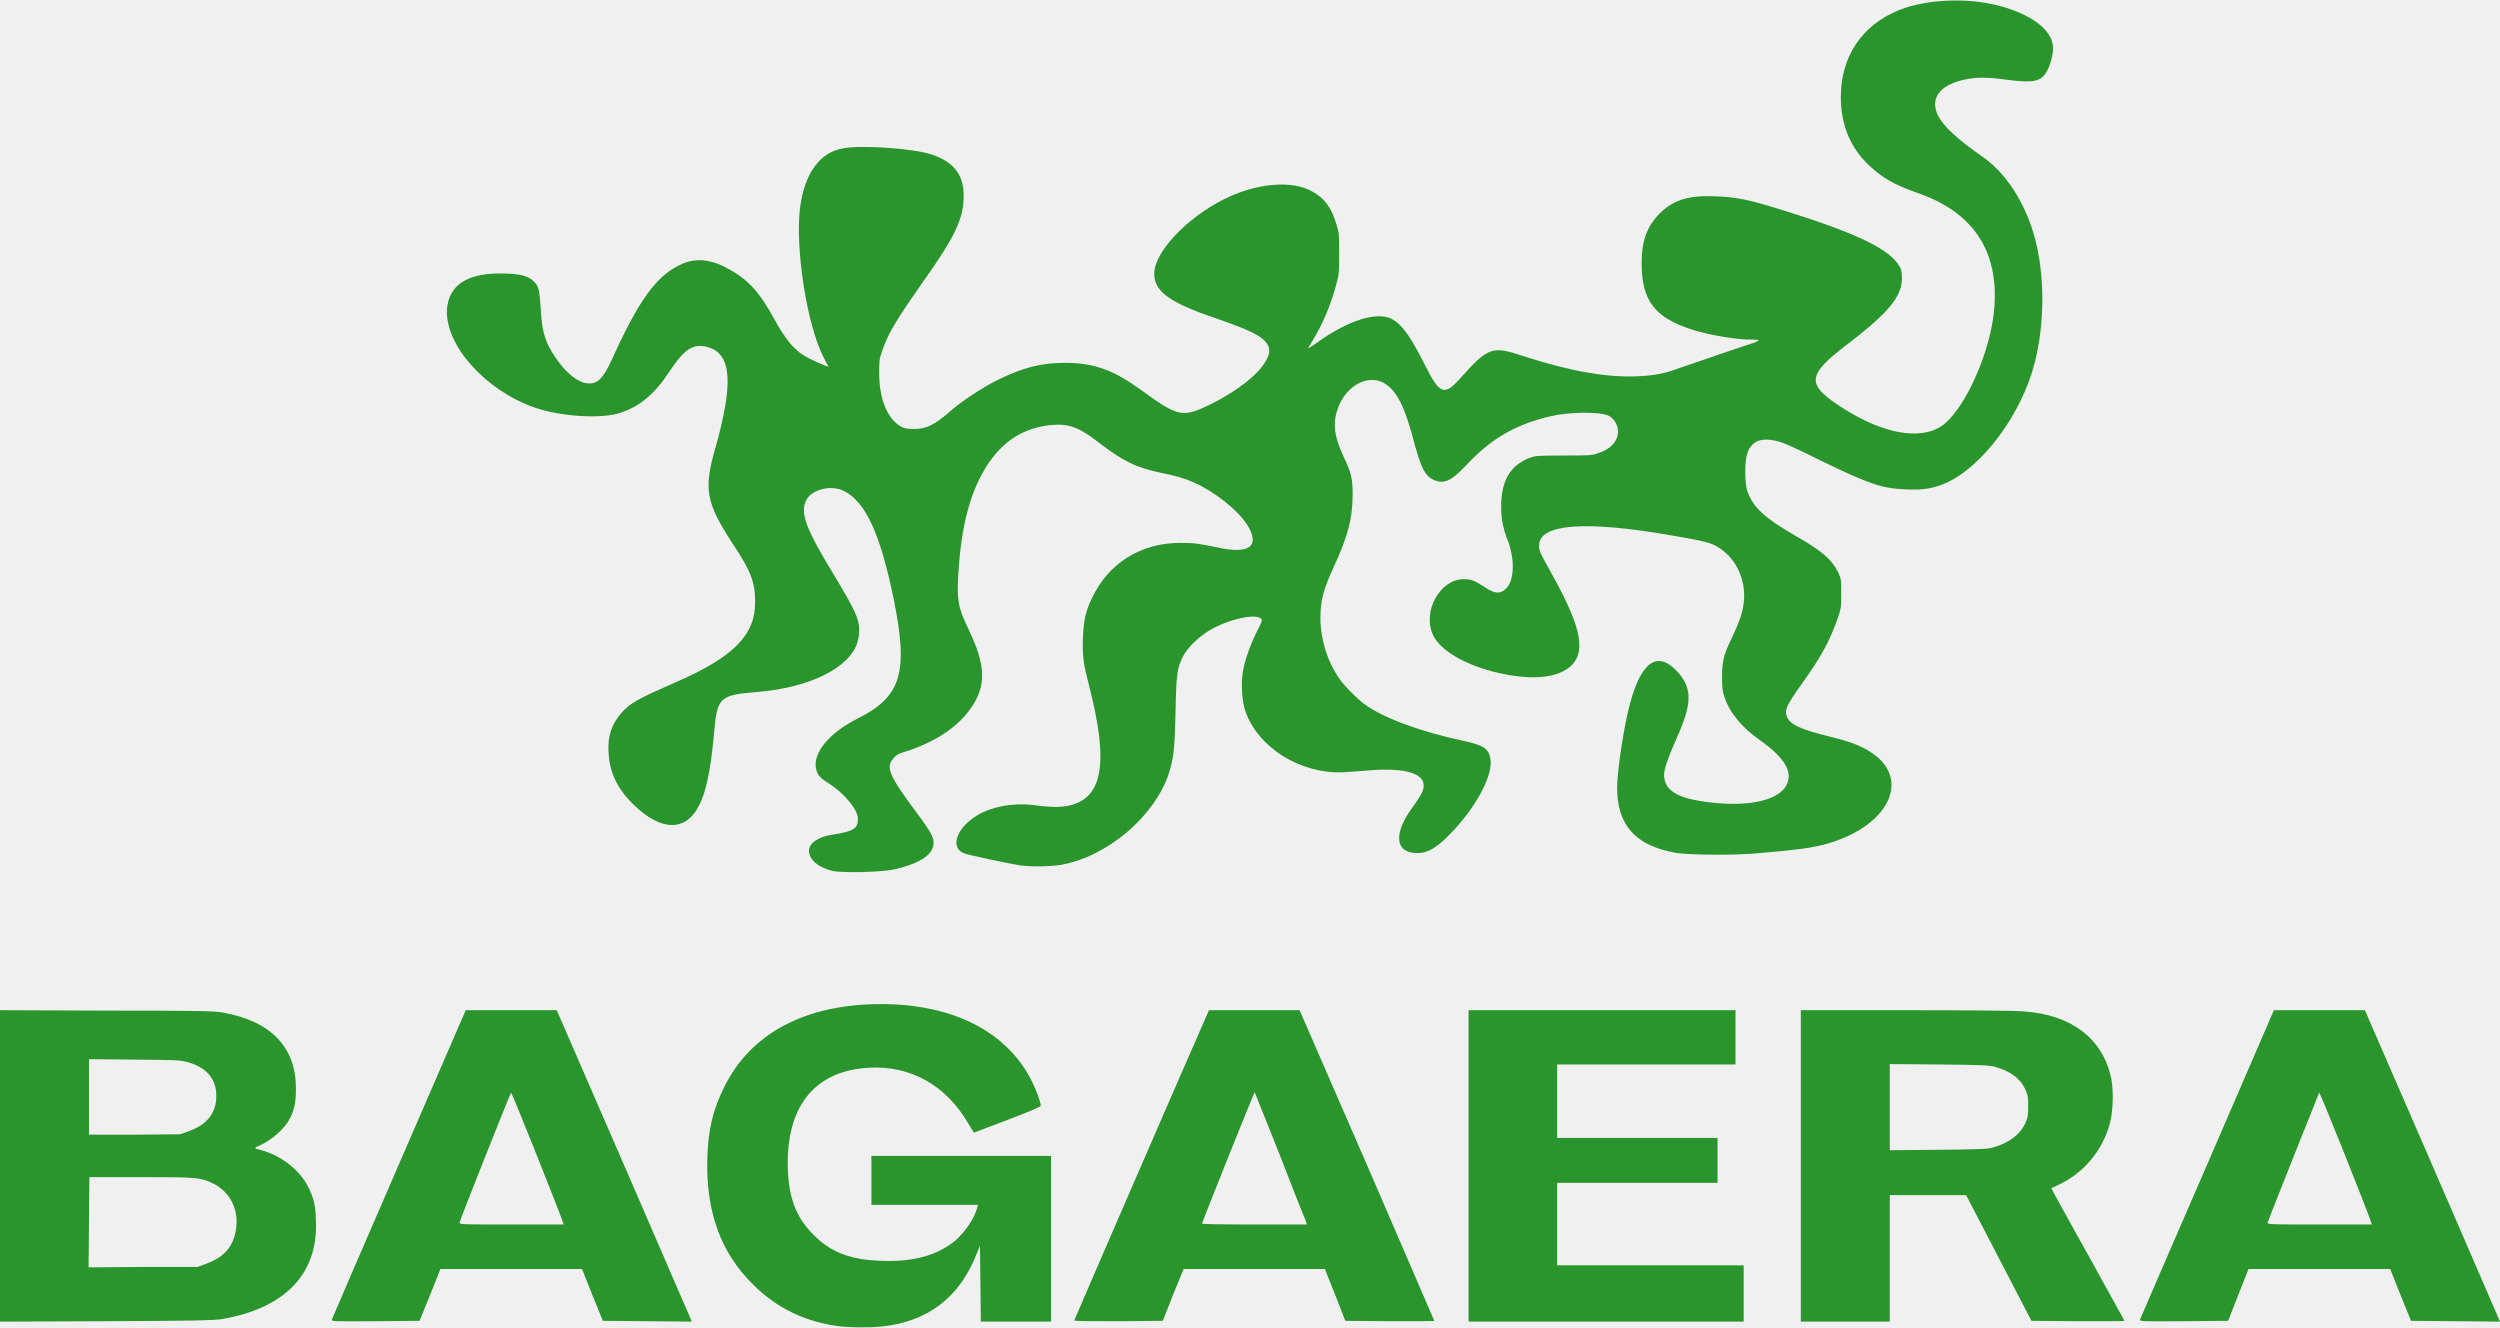
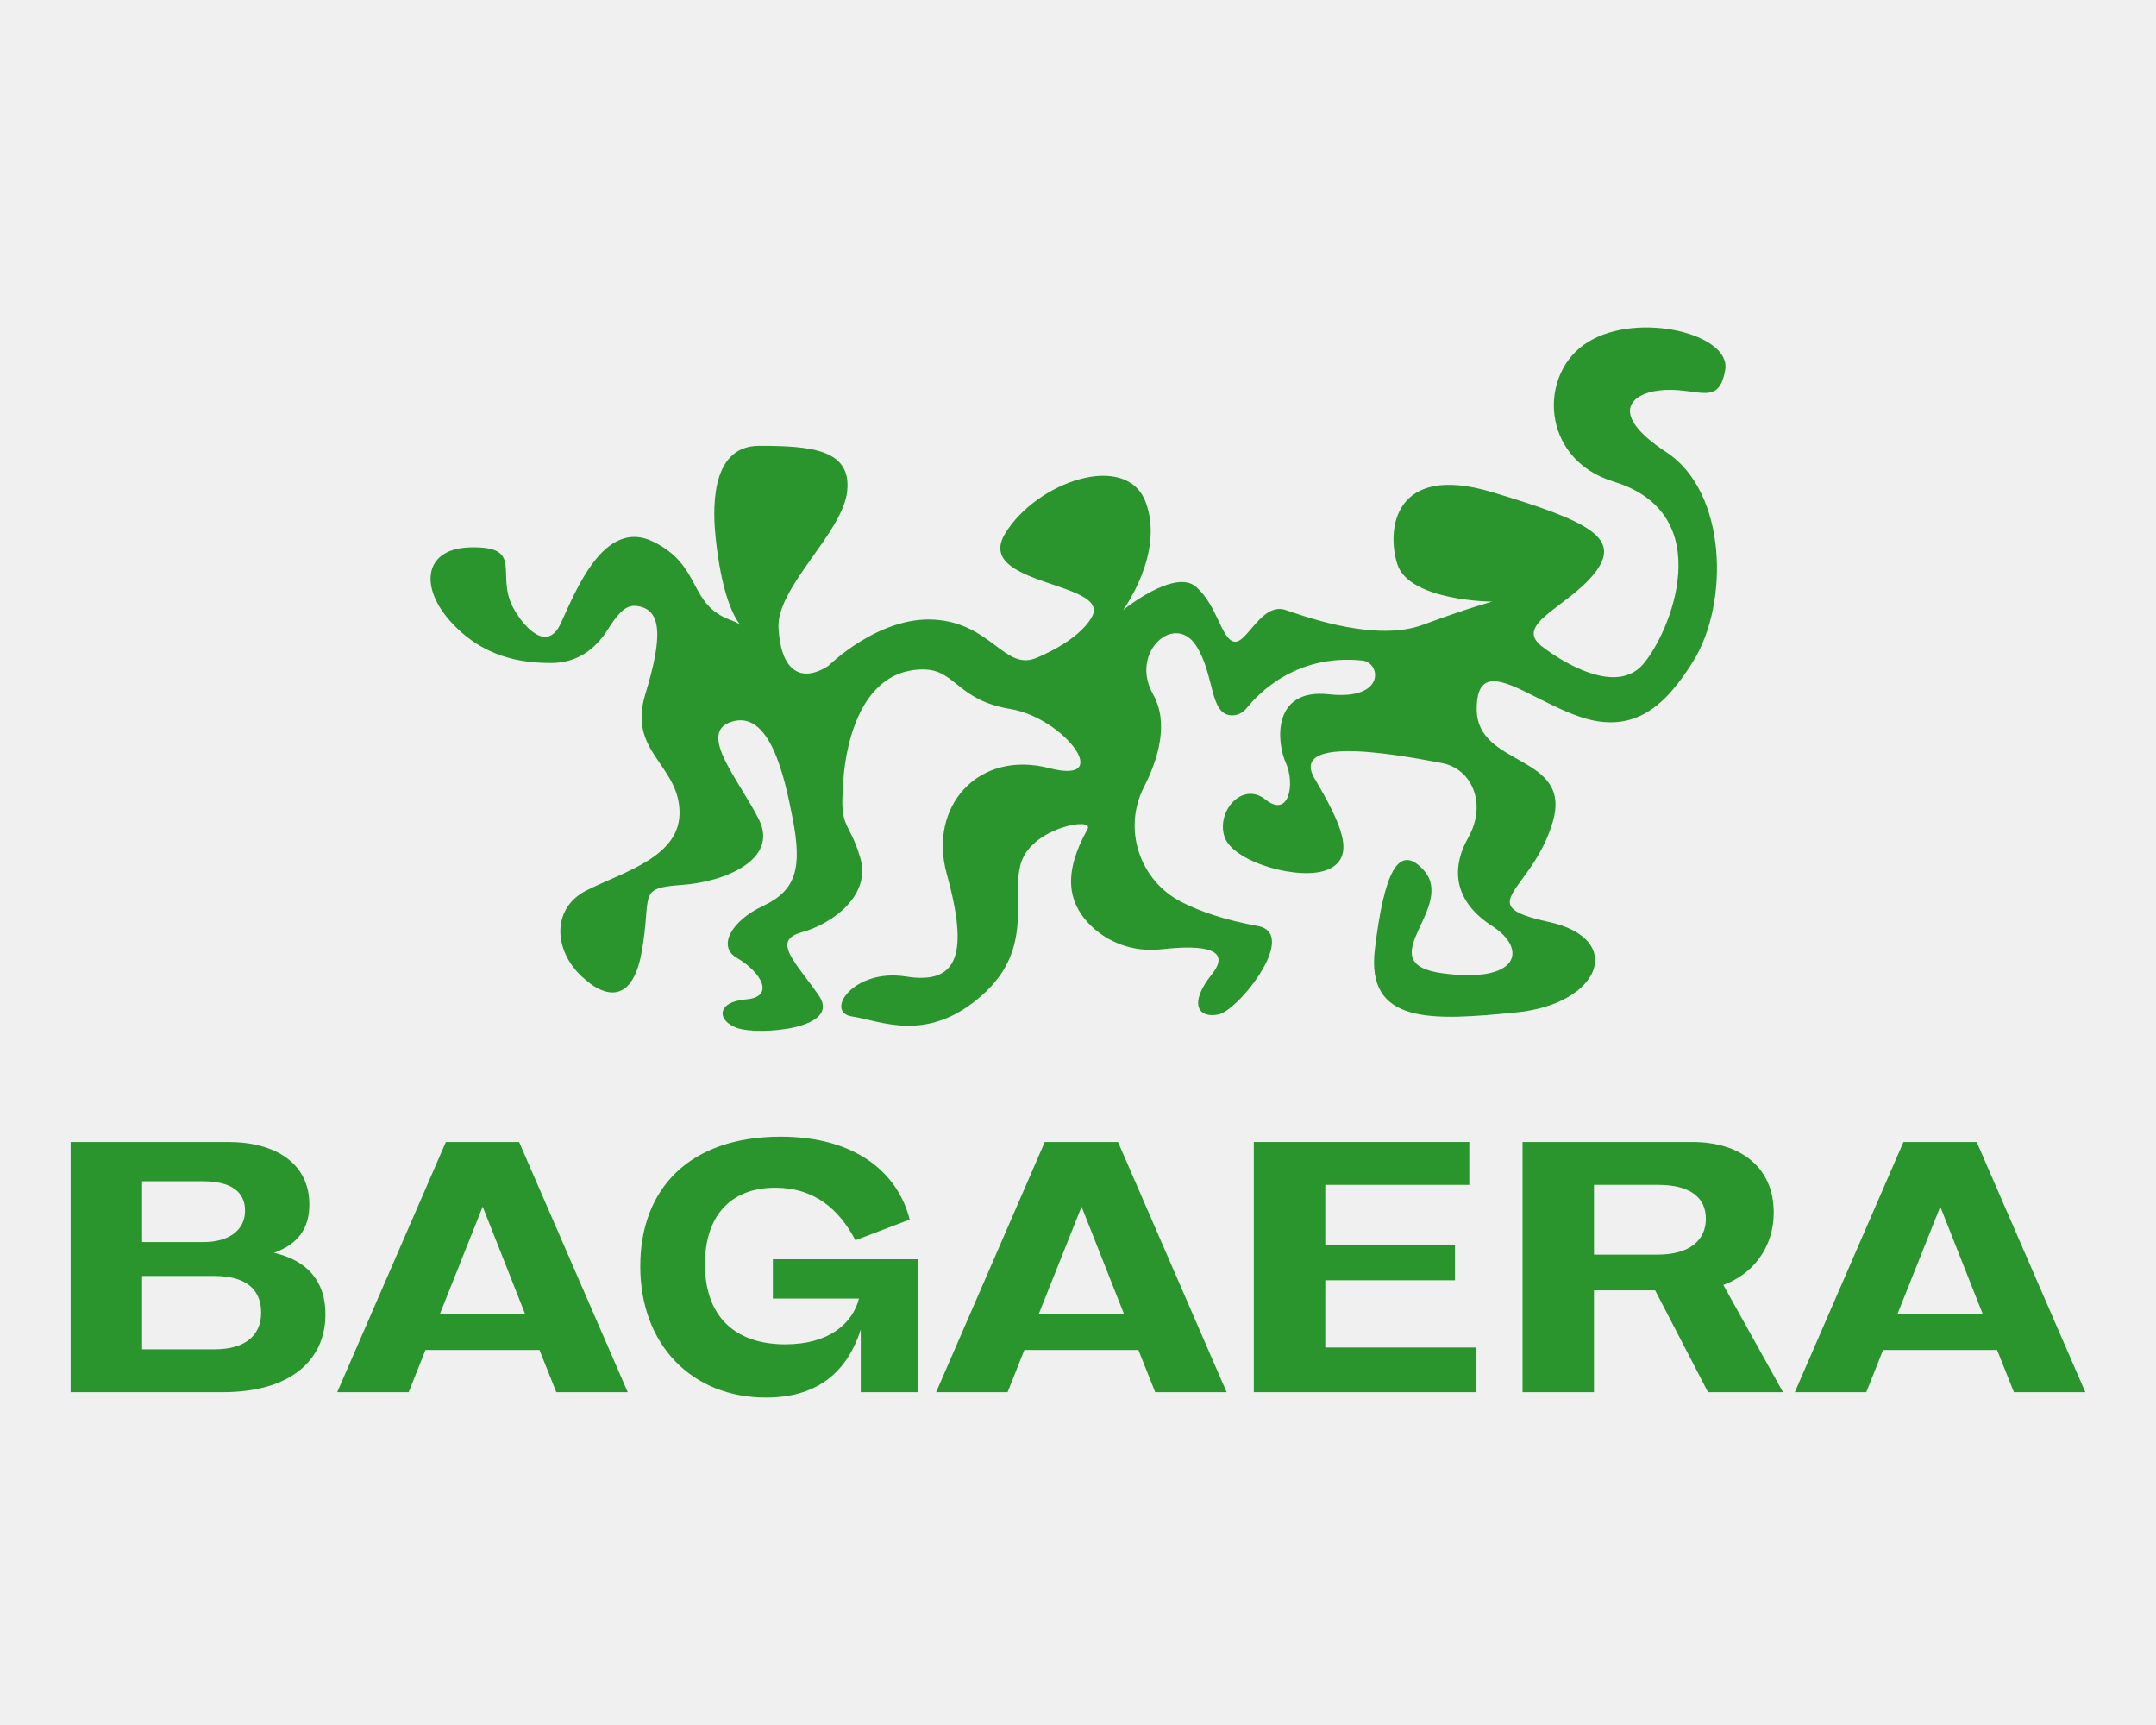
- <svg xmlns="http://www.w3.org/2000/svg" viewBox="0 0 612.5 325.2">
-   <path fill="#2a952d" d="M204.1,213.4C200.5,212.6 198.2,210.6 198.2,208.4C198.2,206.6 200.5,205.0 203.9,204.5C209.1,203.7 210.2,203.0 210.2,200.6C210.2,198.5 207.1,194.6 203.3,192.1C201.0,190.7 200.3,189.9 200.0,188.6C198.9,184.7 203.0,179.6 210.2,176.0C220.8,170.7 222.6,164.8 219.0,147.0C215.7,130.8 212.1,123.0 206.8,120.3C203.6,118.7 198.8,119.9 197.5,122.6C196.0,125.7 197.4,129.5 204.4,141.0C209.5,149.5 210.3,151.3 210.5,153.9C210.5,155.4 210.4,156.3 210.1,157.3C208.2,163.6 198.5,168.4 185.9,169.5C176.1,170.3 175.7,170.7 174.9,180.1C174.1,188.6 173.0,194.0 171.3,197.3C167.9,204.1 161.4,203.7 154.3,196.2C151.0,192.7 149.3,188.8 149.1,184.5C148.8,180.3 149.9,177.3 152.4,174.5C154.5,172.2 156.3,171.2 165.9,167.0C179.8,160.9 185.1,155.5 185.0,147.4C185.0,142.7 184.0,139.9 179.5,133.2C172.9,123.0 172.3,119.9 175.4,109.3C179.7,93.8 179.2,86.8 173.6,85.1C169.9,84.0 167.7,85.4 163.9,91.2C160.4,96.5 156.7,99.6 152.1,101.1C147.5,102.7 137.6,102.1 131.1,99.9C119.0,95.7 109.1,84.7 109.5,75.9C109.9,70.0 114.2,67.0 122.5,67.0C127.5,67.0 129.7,67.6 131.1,69.3C132.0,70.3 132.2,71.3 132.5,75.9C132.8,81.5 133.6,83.9 136.1,87.6C138.5,91.2 141.5,93.7 143.8,93.9C146.3,94.2 147.7,92.9 149.9,88.1C156.4,73.7 160.8,67.6 166.6,64.9C170.0,63.2 173.6,63.4 177.6,65.4C183.0,68.2 185.9,71.2 189.6,78.0C192.4,83.1 194.5,85.7 197.3,87.3C198.6,88.1 203.1,90.1 203.0,89.8C202.9,89.7 202.3,88.6 201.7,87.4C197.7,79.5 194.8,61.0 196.0,51.0C197.1,42.4 200.9,37.2 206.8,36.3C211.4,35.5 223.8,36.4 228.1,37.8C233.6,39.6 236.1,42.7 236.1,48.0C236.1,53.5 234.0,58.0 226.3,68.8C219.8,78.1 217.6,81.6 216.2,85.8C215.4,88.0 215.4,88.3 215.4,91.4C215.4,97.9 217.5,102.8 220.9,104.6C221.7,105.0 222.3,105.1 223.9,105.1C227.0,105.1 229.0,104.1 233.0,100.6C235.7,98.2 241.1,94.7 244.6,93.0C250.8,90.0 255.1,88.9 260.9,88.9C268.0,88.9 272.7,90.6 279.5,95.5C288.7,102.2 289.7,102.4 296.5,99.1C303.0,95.9 308.4,91.7 310.2,88.3C311.2,86.5 311.2,85.4 310.4,84.2C309.0,82.2 306.3,80.9 297.1,77.7C286.5,74.1 282.7,71.3 282.8,67.0C282.8,61.8 290.7,53.4 299.9,48.8C307.7,44.9 316.3,44.1 321.3,46.8C324.4,48.4 326.2,50.8 327.4,54.9C328.1,57.0 328.1,57.4 328.1,62.0C328.1,66.5 328.1,67.1 327.4,69.6C326.2,74.3 324.1,79.4 321.5,83.6C320.9,84.5 320.5,85.3 320.5,85.4C320.5,85.4 321.4,84.8 322.6,84.0C330.2,78.5 337.2,76.3 340.9,78.1C343.4,79.4 345.4,82.1 349.0,89.2C352.8,96.8 353.8,97.2 358.1,92.3C364.7,85.0 365.6,84.7 373.4,87.3C384.5,90.9 393.5,92.5 401.1,92.2C405.2,92.0 407.6,91.6 411.1,90.3C419.5,87.4 424.8,85.6 427.8,84.6C431.4,83.5 431.7,83.2 429.2,83.2C425.8,83.3 418.2,82.0 414.4,80.7C405.4,77.8 402.2,73.6 402.2,64.5C402.2,59.0 403.5,55.5 406.6,52.3C410.0,49.0 413.6,47.8 420.4,48.1C425.0,48.3 427.6,48.7 434.5,50.8C454.9,57.0 463.7,61.2 465.7,65.9C466.1,67.1 466.1,69.5 465.5,71.0C464.2,74.6 460.6,78.2 452.8,84.2C442.4,92.1 442.3,94.2 452.0,100.3C461.6,106.3 470.3,107.8 475.5,104.5C480.8,101.1 487.0,88.0 488.4,77.4C490.3,62.3 484.0,52.1 469.6,47.2C464.2,45.3 461.2,43.6 458.0,40.6C453.3,36.2 451.0,30.5 451.0,23.8C451.0,13.9 456.1,6.2 465.2,2.5C472.4,-0.4 483.4,-0.7 491.5,1.9C498.7,4.2 503.0,7.8 503.0,11.9C503.0,13.5 502.3,16.1 501.4,17.6C500.1,19.9 498.2,20.3 493.0,19.7C487.9,19.0 485.5,18.9 483.1,19.2C475.7,20.2 472.6,23.7 474.8,28.3C476.2,31.0 479.4,34.0 486.0,38.6C492.3,43.1 497.3,51.6 499.2,61.1C501.0,70.0 500.7,80.2 498.5,88.9C495.3,101.5 485.6,114.5 476.6,118.4C473.6,119.7 471.0,120.1 467.0,119.9C461.2,119.7 458.1,118.7 446.0,112.8C441.8,110.7 437.7,108.8 436.8,108.5C432.0,106.9 429.3,107.7 428.1,111.0C427.4,113.1 427.4,118.6 428.2,120.6C429.6,124.4 432.5,127.0 439.6,131.1C446.3,134.9 448.7,137.0 450.3,140.1C451.1,141.9 451.1,141.9 451.1,145.4C451.1,148.8 451.1,149.0 450.2,151.6C448.3,157.0 446.2,160.9 441.4,167.6C437.6,172.9 437.1,174.1 437.9,175.8C438.7,177.6 441.5,178.8 448.4,180.5C453.3,181.7 456.0,182.7 458.5,184.4C467.8,190.5 463.4,201.3 449.6,206.1C445.4,207.5 442.8,208.0 431.1,209.0C425.7,209.6 413.2,209.5 410.3,208.9C400.6,207.1 396.2,202.1 396.2,193.0C396.2,188.8 397.9,177.6 399.4,172.2C402.2,161.9 406.2,159.3 411.1,164.7C414.7,168.8 414.6,172.5 410.5,181.5C408.4,186.3 407.8,188.2 407.7,189.8C407.7,194.0 411.5,196.0 421.2,196.8C430.0,197.5 436.5,195.6 437.9,191.9C439.1,188.8 437.0,185.5 431.4,181.5C426.8,178.3 423.8,174.7 422.5,170.8C422.0,169.4 421.9,168.6 421.9,166.0C421.9,162.0 422.3,160.3 424.4,156.1C426.2,152.2 426.9,150.2 427.2,147.8C427.9,142.4 425.5,137.0 421.3,134.3C419.2,132.9 417.8,132.6 408.5,131.0C388.5,127.6 377.7,128.4 377.1,133.2C376.9,134.6 377.2,135.3 379.8,139.9C386.0,151.0 387.9,156.8 386.5,160.8C385.0,164.6 380.0,166.5 372.8,165.8C362.7,164.8 353.3,160.4 351.1,155.6C348.4,149.8 352.8,141.9 358.6,141.9C360.5,141.9 361.2,142.2 363.7,143.8C366.1,145.5 367.6,145.6 369.0,144.2C371.0,142.2 371.2,137.2 369.4,132.4C368.1,129.2 367.7,126.5 367.8,123.0C368.1,117.3 370.2,114.0 374.7,112.2C376.1,111.7 376.4,111.6 383.0,111.6C389.4,111.6 390.0,111.6 391.6,111.0C394.8,110.0 396.6,107.8 396.4,105.4C396.3,104.0 395.3,102.4 394.2,101.9C392.2,100.8 384.4,100.9 379.8,102.0C371.3,104.0 365.4,107.4 359.2,114.0C355.4,118.0 353.7,118.7 351.1,117.5C349.2,116.6 348.2,114.7 346.6,108.9C344.2,99.5 342.1,95.4 338.8,93.7C335.2,91.9 330.5,94.2 328.3,98.8C326.4,102.9 326.6,106.3 329.1,111.7C331.1,115.9 331.4,117.2 331.4,121.5C331.3,127.1 330.3,131.2 326.9,138.6C324.2,144.4 323.5,147.2 323.5,151.5C323.5,156.5 325.2,162.1 328.1,166.2C329.2,167.9 332.7,171.4 334.4,172.6C339.1,176.0 348.2,179.3 358.5,181.5C363.6,182.6 364.8,183.4 365.2,186.2C365.7,190.7 360.7,199.2 354.1,205.5C351.3,208.1 349.5,209.0 347.2,209.0C341.7,209.0 341.3,204.2 346.2,197.6C348.1,195.0 348.8,193.7 348.8,192.5C348.9,189.5 344.2,188.1 336.0,188.7C333.7,188.9 330.7,189.1 329.2,189.2C318.7,189.7 308.2,183.2 305.1,174.2C304.3,172.0 304.0,167.4 304.5,164.6C304.9,162.0 306.3,158.0 307.9,154.8C309.2,152.3 309.3,151.9 309.0,151.6C307.6,150.2 301.0,151.7 296.4,154.4C293.8,155.9 290.8,158.8 289.8,160.9C288.4,163.8 288.2,164.8 288.0,174.5C287.8,183.9 287.5,185.9 286.3,189.7C282.7,200.2 271.2,209.9 259.9,211.9C257.3,212.3 252.7,212.4 249.8,212.0C247.3,211.6 237.7,209.6 236.3,209.1C232.6,207.8 234.3,202.8 239.5,199.7C243.1,197.6 248.0,196.7 252.8,197.2C257.4,197.8 259.3,197.8 261.2,197.5C270.2,196.0 271.8,187.3 266.8,167.9C265.4,162.5 265.2,160.9 265.3,156.5C265.5,152.1 265.9,149.9 267.5,146.6C271.5,138.0 279.5,133.0 289.2,133.0C292.4,133.0 293.9,133.2 298.2,134.1C306.1,135.9 308.9,133.8 305.5,128.5C303.2,124.9 297.6,120.5 292.7,118.3C290.3,117.2 288.2,116.6 284.7,115.9C278.4,114.6 275.1,113.0 268.9,108.2C264.5,104.8 262.0,103.8 258.0,104.1C251.3,104.6 246.1,107.7 242.1,113.6C237.8,120.1 235.5,128.6 234.8,140.5C234.4,147.0 234.7,148.8 237.3,154.2C241.5,162.9 241.7,167.9 238.0,173.3C234.9,177.9 229.6,181.5 222.6,183.9C220.2,184.6 219.6,184.9 218.9,185.8C216.9,187.9 217.8,190.0 224.5,199.0C228.8,204.8 229.3,205.9 228.3,208.2C227.3,210.2 224.0,211.9 219.1,213.0C215.9,213.7 206.5,213.9 204.1,213.4Z" />
-   <path fill="#2a952d" d="M206.1,325.0C197.5,324.0 190.2,320.5 184.4,314.6C176.5,306.8 172.9,296.7 173.3,283.7C173.5,276.7 174.7,271.8 177.4,266.4C183.9,253.1 197.4,246.0 215.9,246.0C235.5,246.0 249.6,254.4 254.5,269.0C254.8,269.8 255.0,270.7 255.0,270.9C254.9,271.2 252.0,272.4 246.8,274.4C242.3,276.1 238.6,277.5 238.6,277.5C238.6,277.5 238.0,276.5 237.2,275.2C231.7,265.8 223.0,261.0 212.8,261.6C200.0,262.3 193.0,270.6 193.0,284.8C193.0,292.9 194.8,298.1 199.4,302.6C203.5,306.8 208.5,308.7 216.0,308.9C223.8,309.2 229.6,307.6 234.1,303.9C236.4,301.9 238.8,298.4 239.4,295.9L239.6,295.2L226.5,295.2L213.5,295.2L213.5,289.2L213.5,283.2L235.5,283.2L257.5,283.2L257.5,303.5L257.5,323.8L248.9,323.8L240.3,323.8L240.2,314.5L240.1,305.2L239.1,307.6C234.3,319.5 224.9,325.4 211.0,325.2C209.3,325.2 207.1,325.1 206.1,325.0ZM0.0,285.6L0.0,247.5L26.2,247.6C49.4,247.6 52.6,247.7 54.7,248.1C66.4,250.2 72.5,256.6 72.5,266.6C72.5,269.9 72.2,271.6 71.1,273.9C69.8,276.5 66.5,279.4 63.5,280.7C62.2,281.2 62.2,281.4 63.7,281.7C68.8,283.0 73.4,286.6 75.5,290.8C76.9,293.6 77.3,295.3 77.4,299.0C78.0,312.1 69.8,320.6 54.2,323.2C51.9,323.5 48.7,323.6 25.8,323.7L0.0,323.8L0.0,285.6ZM81.3,323.3C81.4,323.0 88.8,305.8 97.8,285.1L114.1,247.5L125.3,247.5L136.4,247.5L152.4,284.3C161.2,304.6 168.6,321.7 168.9,322.4L169.5,323.8L158.6,323.7L147.7,323.6L145.1,317.2L142.6,310.9L125.2,310.9L107.9,310.9L105.4,317.2L102.8,323.6L92.0,323.7C81.4,323.8 81.2,323.7 81.3,323.3ZM263.2,323.5C263.2,323.3 293.5,253.5 295.5,249.1L296.2,247.5L307.3,247.5L318.4,247.5L334.9,285.4C343.9,306.3 351.4,323.5 351.4,323.6C351.5,323.7 346.6,323.7 340.6,323.7L329.6,323.6L327.1,317.2L324.6,310.9L307.3,310.9L290.0,310.9L287.4,317.2L284.9,323.6L274.1,323.7C267.4,323.7 263.2,323.7 263.2,323.5ZM359.8,285.6L359.8,247.5L392.5,247.5L425.2,247.5L425.2,254.1L425.2,260.8L403.4,260.8L381.5,260.8L381.5,269.8L381.5,278.8L401.1,278.8L420.8,278.8L420.8,284.2L420.8,289.8L401.1,289.8L381.5,289.8L381.5,299.9L381.5,310.0L404.4,310.0L427.2,310.0L427.2,316.9L427.2,323.8L393.5,323.8L359.8,323.8L359.8,285.6ZM441.2,285.6L441.2,247.5L466.9,247.5C481.7,247.5 494.0,247.6 495.9,247.8C507.1,248.6 514.6,254.0 517.0,263.1C517.9,266.2 517.8,272.0 516.9,275.3C515.1,282.0 510.3,287.6 504.1,290.4C503.3,290.8 502.6,291.1 502.6,291.1C502.5,291.1 506.5,298.4 511.5,307.3C516.4,316.2 520.5,323.6 520.5,323.6C520.5,323.7 515.4,323.7 509.1,323.7L497.7,323.6L489.7,308.2L481.7,292.8L472.3,292.8L463.0,292.8L463.0,308.2L463.0,323.8L452.1,323.8L441.2,323.8L441.2,285.6ZM524.3,323.3C524.4,323.0 531.8,305.9 540.8,285.2L557.1,247.5L568.3,247.5L579.4,247.5L595.4,284.3C604.2,304.6 611.6,321.7 611.9,322.4L612.5,323.8L601.6,323.7L590.7,323.6L588.1,317.2L585.6,310.9L568.2,310.9L550.9,310.9L548.4,317.2L545.9,323.6L535.0,323.7C524.5,323.8 524.2,323.7 524.3,323.3ZM50.3,309.7C54.8,308.1 57.1,305.6 57.8,301.3C58.6,296.6 56.5,292.2 52.5,290.1C49.1,288.4 48.4,288.4 34.4,288.4L21.9,288.4L21.8,299.4L21.7,310.5L35.1,310.4L48.4,310.4L50.3,309.7ZM137.9,299.4C137.5,298.0 125.4,267.5 125.2,267.7C125.0,267.9 112.7,298.8 112.6,299.5C112.4,300.0 112.9,300.0 125.3,300.0L138.1,300.0L137.9,299.4ZM319.8,298.8C319.5,298.2 316.6,290.9 313.4,282.6C310.1,274.4 307.4,267.6 307.4,267.6C307.3,267.5 294.5,299.4 294.5,299.8C294.5,299.9 299.0,300.0 307.4,300.0L320.2,300.0L319.8,298.8ZM580.9,299.4C580.6,298.1 568.4,267.5 568.2,267.7C568.1,267.9 555.7,298.9 555.6,299.5C555.4,300.0 556.0,300.0 568.2,300.0L581.1,300.0L580.9,299.4ZM488.4,281.1C492.2,280.0 494.9,278.0 496.2,275.2C496.8,273.8 496.9,273.4 496.9,271.0C496.9,268.5 496.8,268.3 496.1,266.7C494.8,264.1 492.6,262.5 488.9,261.4C487.5,261.0 486.0,260.9 475.2,260.8L463.0,260.7L463.0,271.3L463.0,281.8L474.9,281.7C485.5,281.6 487.1,281.5 488.4,281.1ZM46.1,277.2C50.7,275.6 53.0,272.7 53.0,268.5C53.0,264.3 50.6,261.5 45.9,260.2C44.0,259.7 43.3,259.7 32.8,259.6L21.8,259.5L21.8,268.7L21.8,278.0L32.9,278.0L44.1,277.9L46.1,277.2Z" />
+ <svg xmlns="http://www.w3.org/2000/svg" id="Livello_1" version="1.1" viewBox="0 0 1350 1080">
+   <defs>
+     <style>
+       .st0 {
+         fill: #2a952d;
+       }
+ 
+       .st1 {
+         fill: #fff;
+       }
+     </style>
+   </defs>
+   <path class="st0" d="M457.42,452.1c-20.6,7.13,5.64,36.68,17.82,61.08,12.18,24.39-20.1,38.9-48.45,40.88-28.35,1.98-18.46,5.93-25.05,42.2-7.1,39.07-29.7,21.74-33.68,18.34-.55-.47-1.1-.92-1.66-1.38-19.49-15.99-22.26-44.2,1.06-55.86,23.74-11.87,59.34-21.1,58.02-50.11-1.32-29.01-32.34-36.92-21.44-72.53,10.89-35.6,10.89-54.06-6.25-55.38-6.9-.53-11.88,6.42-17.34,15-7.77,12.2-19.16,20.77-35.37,20.77-18.11,0-43.08-3.22-63.7-26.82-18.79-21.5-15.6-44.93,13.05-45.59,34.68-.8,15.1,17.06,27.35,38.64,6.81,12,20.94,26.93,29.21,9.21,9.23-19.78,27.03-66.59,58.02-51.43,30.99,15.16,21.48,39.42,48.72,49.17,15.24,5.45-2.97,10.25-9.55-50.96-1.55-14.44-4.91-58.21,27.08-58.21s58.01,1.98,55.22,28.35c-2.79,26.37-44.33,60-43.01,85.71,1.32,25.71,13.16,35.22,31.19,23.74,0,0,31.49-31.29,66.66-28.95,35.16,2.34,43.66,31.65,63,24.18,0,0,27.03-10.33,35.52-26.21,11.68-21.85-74.24-19.22-54.52-51.81,19.72-32.59,75.91-51.88,88.03-19.81,12.12,32.06-14.15,67.66-14.16,67.66,0,0,32.39-26.37,45.82-14.51,13.43,11.87,15.8,32.97,23.85,34.28,8.04,1.32,17.01-25.05,32.31-19.78,15.3,5.27,57.25,19.78,85.73,9.23,28.47-10.55,43.39-14.5,43.4-14.51,0,0-51.91-.32-59.35-23.46-6.93-21.56-2.2-63.57,59.35-45.11,61.56,18.46,81.34,28.91,64.19,50.72-17.14,21.81-52.75,32.35-31.65,46.86,0,0,42.17,33.08,61.94,10.24,17-19.63,47.96-94.13-18.43-114.42-46.02-14.06-47.47-68.25-15.82-87.53,31.65-19.28,89.67-4.79,85.71,17.63-3.96,22.43-15.82,11.79-36.92,12.49-21.1.7-38.24,13.89,0,38.94,38.24,25.05,39.38,94.49,17.14,130.55-17.3,28.06-36.92,46.15-69.89,35.6-32.97-10.55-65.93-42.2-65.93-5.27s60.66,27.69,47.47,71.21c-13.19,43.52-51.43,51.43-2.64,61.98s32.97,51.43-19.78,56.7c-52.75,5.27-94.53,7.91-88.8-39.56,5.73-47.47,14.58-66.32,30-50.11,22.44,23.58-34.89,58.8,12.33,65.21,48.18,6.54,53.53-15.17,31.07-29.61-22.48-14.46-26.79-34.28-14.92-55.38,11.87-21.1,2.31-43.17-16.65-46.64-18.96-3.47-96.67-19.29-79.57,9.72,17.1,29.01,25.81,48.79,8.93,56.7-16.88,7.91-59.39-3.96-65.17-19.78-5.78-15.82,10.71-35.6,25.54-23.74,14.84,11.87,18.52-10.21,12.72-22.91-5.8-12.7-8.96-46.98,26.91-43.03,35.86,3.96,32.58-19.88,21.03-21.1-41.35-4.38-65.24,20.65-72.47,29.75-2.3,2.9-5.81,4.68-9.5,4.54-13.94-.54-10.36-25.06-22.11-43.52-13.43-21.1-41.95,3.96-27.05,30.33,10.06,17.8,3.35,40.41-5.69,58.09-13.42,26.24-2.79,58.49,23.45,71.91,11.78,6.02,27.31,11.34,47.76,15.05,26.1,4.74-11.85,52.75-24.5,55.38-12.65,2.64-19-6.59-4.24-25.05,12.38-15.49-3.62-18.91-31.69-15.72-17.07,1.94-34.27-4.1-45.9-16.75-11.85-12.89-15.94-30.38-.19-58.52,4.27-7.63-33.24-1.32-41.16,19.78-7.91,21.1,9.23,54.06-25.05,84.39-34.28,30.33-63.3,15.82-81.09,13.19-17.8-2.64.66-30.33,33.62-25.05,32.97,5.27,39.26-14.58,25.47-64.44-11.6-41.93,19.63-77.62,64.24-66.02,41.34,10.75,9.16-31.48-24.32-37.01-33.67-5.55-34.25-24.77-54.68-24.77-47.16,0-50.08,68.07-50.05,72.2,0,.13,0,.26-.02.39-2.37,27.46,3.64,21.54,10.7,45.21,7.08,23.74-17.53,41.47-36.65,46.75-19.12,5.27-3.96,18.46,10.71,39.56,14.67,21.1-37.74,25.05-50.93,20.44-13.19-4.62-13.19-16.48,5.27-17.99,18.46-1.5,9.89-16.96-5.93-26.19-11.87-6.92-3.36-22.96,16.68-32.33,20.79-9.73,24.56-23.74,18.52-54.85-5.1-26.27-14.29-68.77-38.85-60.27Z" />
+   <g>
+     <g>
+       <path class="st1" d="M44.23,714.98h98.68c29.98,0,50.8,13.65,50.8,39.16,0,15-7.16,24.84-22.15,30.21,21.26,4.92,32.22,18.12,32.22,38.49,0,29.09-22.38,48.78-64,48.78H44.23v-156.64ZM127.25,777.64c16.33,0,26.18-7.61,26.18-19.69s-9.18-18.35-26.18-18.35h-38.27v38.04h38.27ZM134.41,844.77c18.35,0,29.09-8.06,29.09-23.05s-10.29-22.83-29.09-22.83h-45.43v45.88h45.43Z" />
+       <path class="st1" d="M393.08,871.62h-44.76l-10.52-26.41h-71.38l-10.52,26.41h-44.76l68.03-156.64h45.87l68.03,156.64ZM328.86,822.84l-26.63-67.36-26.86,67.36h53.48Z" />
+       <path class="st1" d="M569.62,763.54l-34.01,12.98c-10.07-19.24-25.51-32.89-50.12-32.89-29.09,0-44.08,18.8-44.08,47.89,0,32,18.12,50.13,50.35,50.13,27.53,0,42.07-13.2,46.1-28.64h-53.93v-24.62h90.85v83.24h-35.81v-39.16c-9.4,29.09-29.76,42.52-59.3,42.52-46.77,0-78.77-33.34-78.77-82.12s30.88-81.23,87.94-81.23c47.66,0,73.62,23.27,80.78,51.91Z" />
+       <path class="st1" d="M768.09,871.62h-44.76l-10.52-26.41h-71.38l-10.52,26.41h-44.76l68.03-156.64h45.87l68.03,156.64ZM703.86,822.84l-26.63-67.36-26.86,67.36h53.48Z" />
+       <path class="st1" d="M924.49,871.62h-139.41v-156.64h134.94v26.85h-90.18v37.37h81.23v22.38h-81.23v42.07h94.66v27.97Z" />
+       <path class="st1" d="M1110.65,759.07c0,22.15-13.2,38.71-31.55,45.43l37.37,67.13h-46.99l-33.12-63.77h-38.27v63.77h-44.76v-156.64h106.52c29.98,0,50.79,15.89,50.79,44.08ZM1038.15,785.47c19.92,0,29.99-9.17,29.99-22.38s-9.62-21.26-29.99-21.26h-40.05v43.64h40.05Z" />
+       <path class="st1" d="M1305.77,871.62h-44.76l-10.52-26.41h-71.38l-10.52,26.41h-44.76l68.03-156.64h45.87l68.03,156.64ZM1241.55,822.84l-26.63-67.36-26.86,67.36h53.48Z" />
+     </g>
+     <g>
+       <path class="st0" d="M44.23,714.98h98.68c29.98,0,50.8,13.65,50.8,39.16,0,15-7.16,24.84-22.15,30.21,21.26,4.92,32.22,18.12,32.22,38.49,0,29.09-22.38,48.78-64,48.78H44.23v-156.64ZM127.25,777.64c16.33,0,26.18-7.61,26.18-19.69s-9.18-18.35-26.18-18.35h-38.27v38.04h38.27ZM134.41,844.77c18.35,0,29.09-8.06,29.09-23.05s-10.29-22.83-29.09-22.83h-45.43v45.88h45.43Z" />
+       <path class="st0" d="M393.08,871.62h-44.76l-10.52-26.41h-71.38l-10.52,26.41h-44.76l68.03-156.64h45.87l68.03,156.64ZM328.86,822.84l-26.63-67.36-26.86,67.36h53.48Z" />
+       <path class="st0" d="M569.62,763.54l-34.01,12.98c-10.07-19.24-25.51-32.89-50.12-32.89-29.09,0-44.08,18.8-44.08,47.89,0,32,18.12,50.13,50.35,50.13,27.53,0,42.07-13.2,46.1-28.64h-53.93v-24.62h90.85v83.24h-35.81v-39.16c-9.4,29.09-29.76,42.52-59.3,42.52-46.77,0-78.77-33.34-78.77-82.12s30.88-81.23,87.94-81.23c47.66,0,73.62,23.27,80.78,51.91Z" />
+       <path class="st0" d="M768.09,871.62h-44.76l-10.52-26.41h-71.38l-10.52,26.41h-44.76l68.03-156.64h45.87l68.03,156.64ZM703.86,822.84l-26.63-67.36-26.86,67.36h53.48Z" />
+       <path class="st0" d="M924.49,871.62h-139.41v-156.64h134.94v26.85h-90.18v37.37h81.23v22.38h-81.23v42.07h94.66v27.97Z" />
+       <path class="st0" d="M1110.65,759.07c0,22.15-13.2,38.71-31.55,45.43l37.37,67.13h-46.99l-33.12-63.77h-38.27v63.77h-44.76v-156.64h106.52c29.98,0,50.79,15.89,50.79,44.08ZM1038.15,785.47c19.92,0,29.99-9.17,29.99-22.38s-9.62-21.26-29.99-21.26h-40.05v43.64h40.05Z" />
+       <path class="st0" d="M1305.77,871.62h-44.76l-10.52-26.41h-71.38l-10.52,26.41h-44.76l68.03-156.64h45.87l68.03,156.64ZM1241.55,822.84l-26.63-67.36-26.86,67.36h53.48Z" />
+     </g>
+   </g>
</svg>
